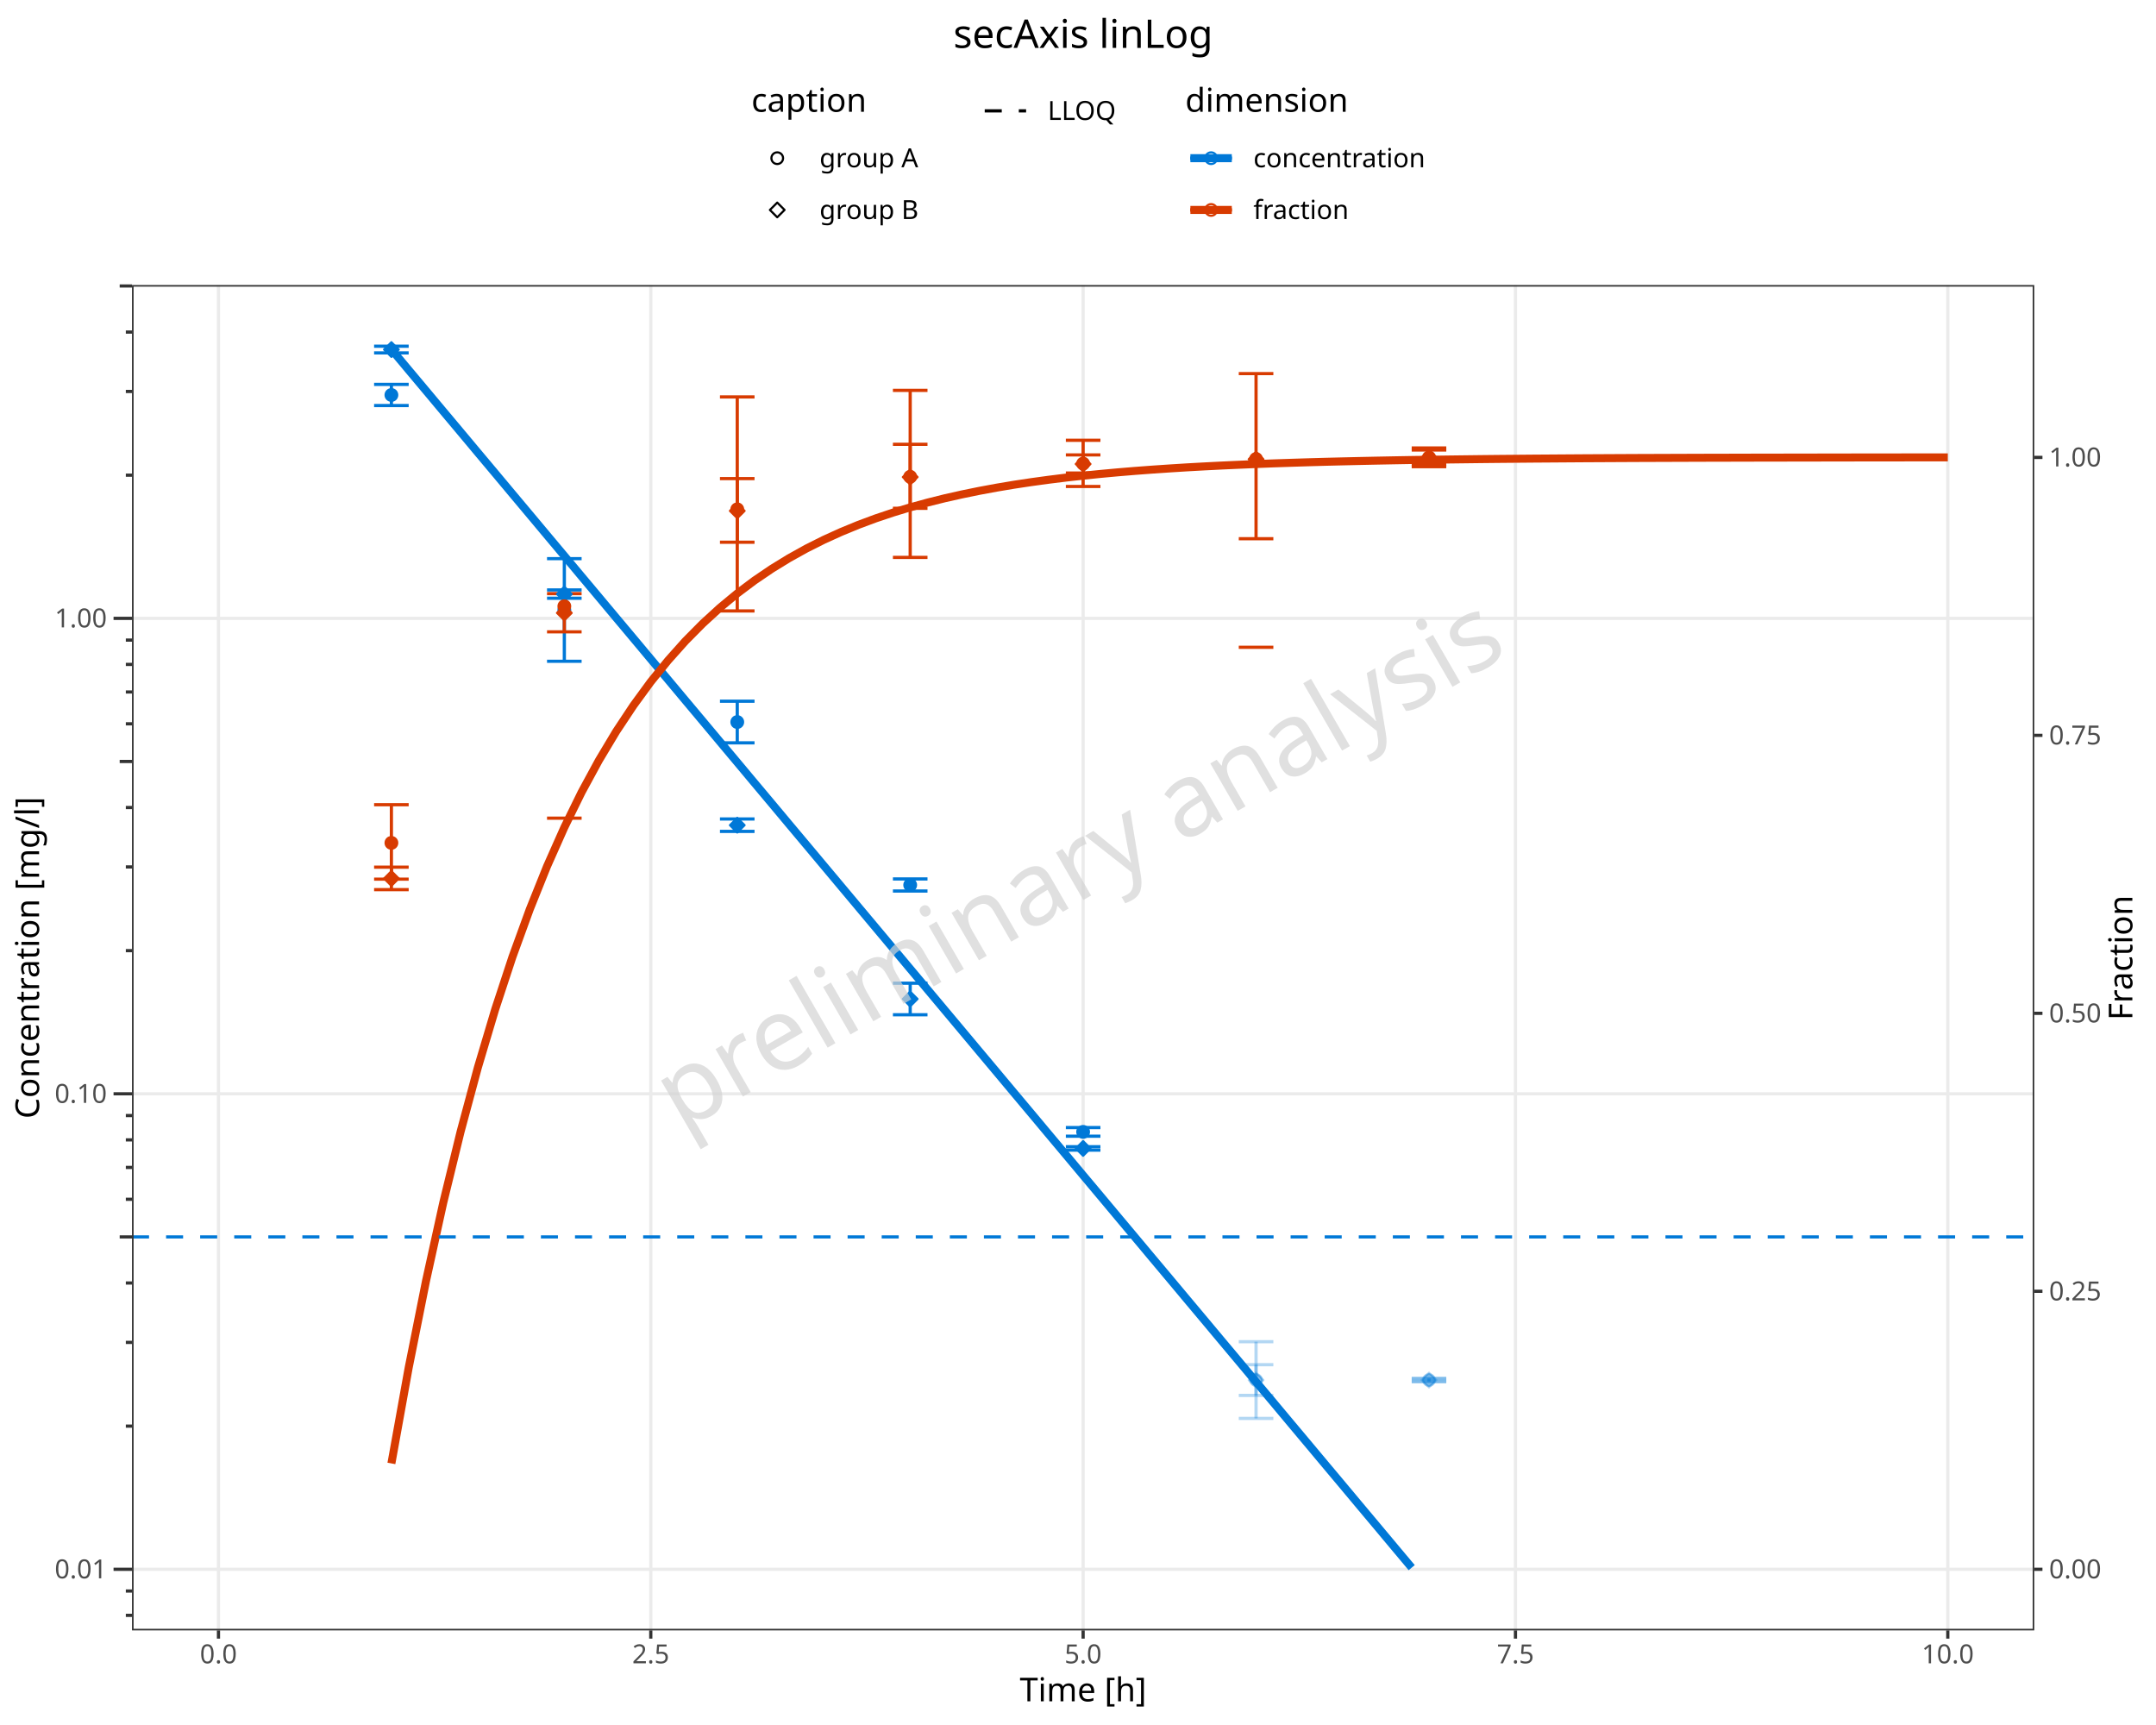
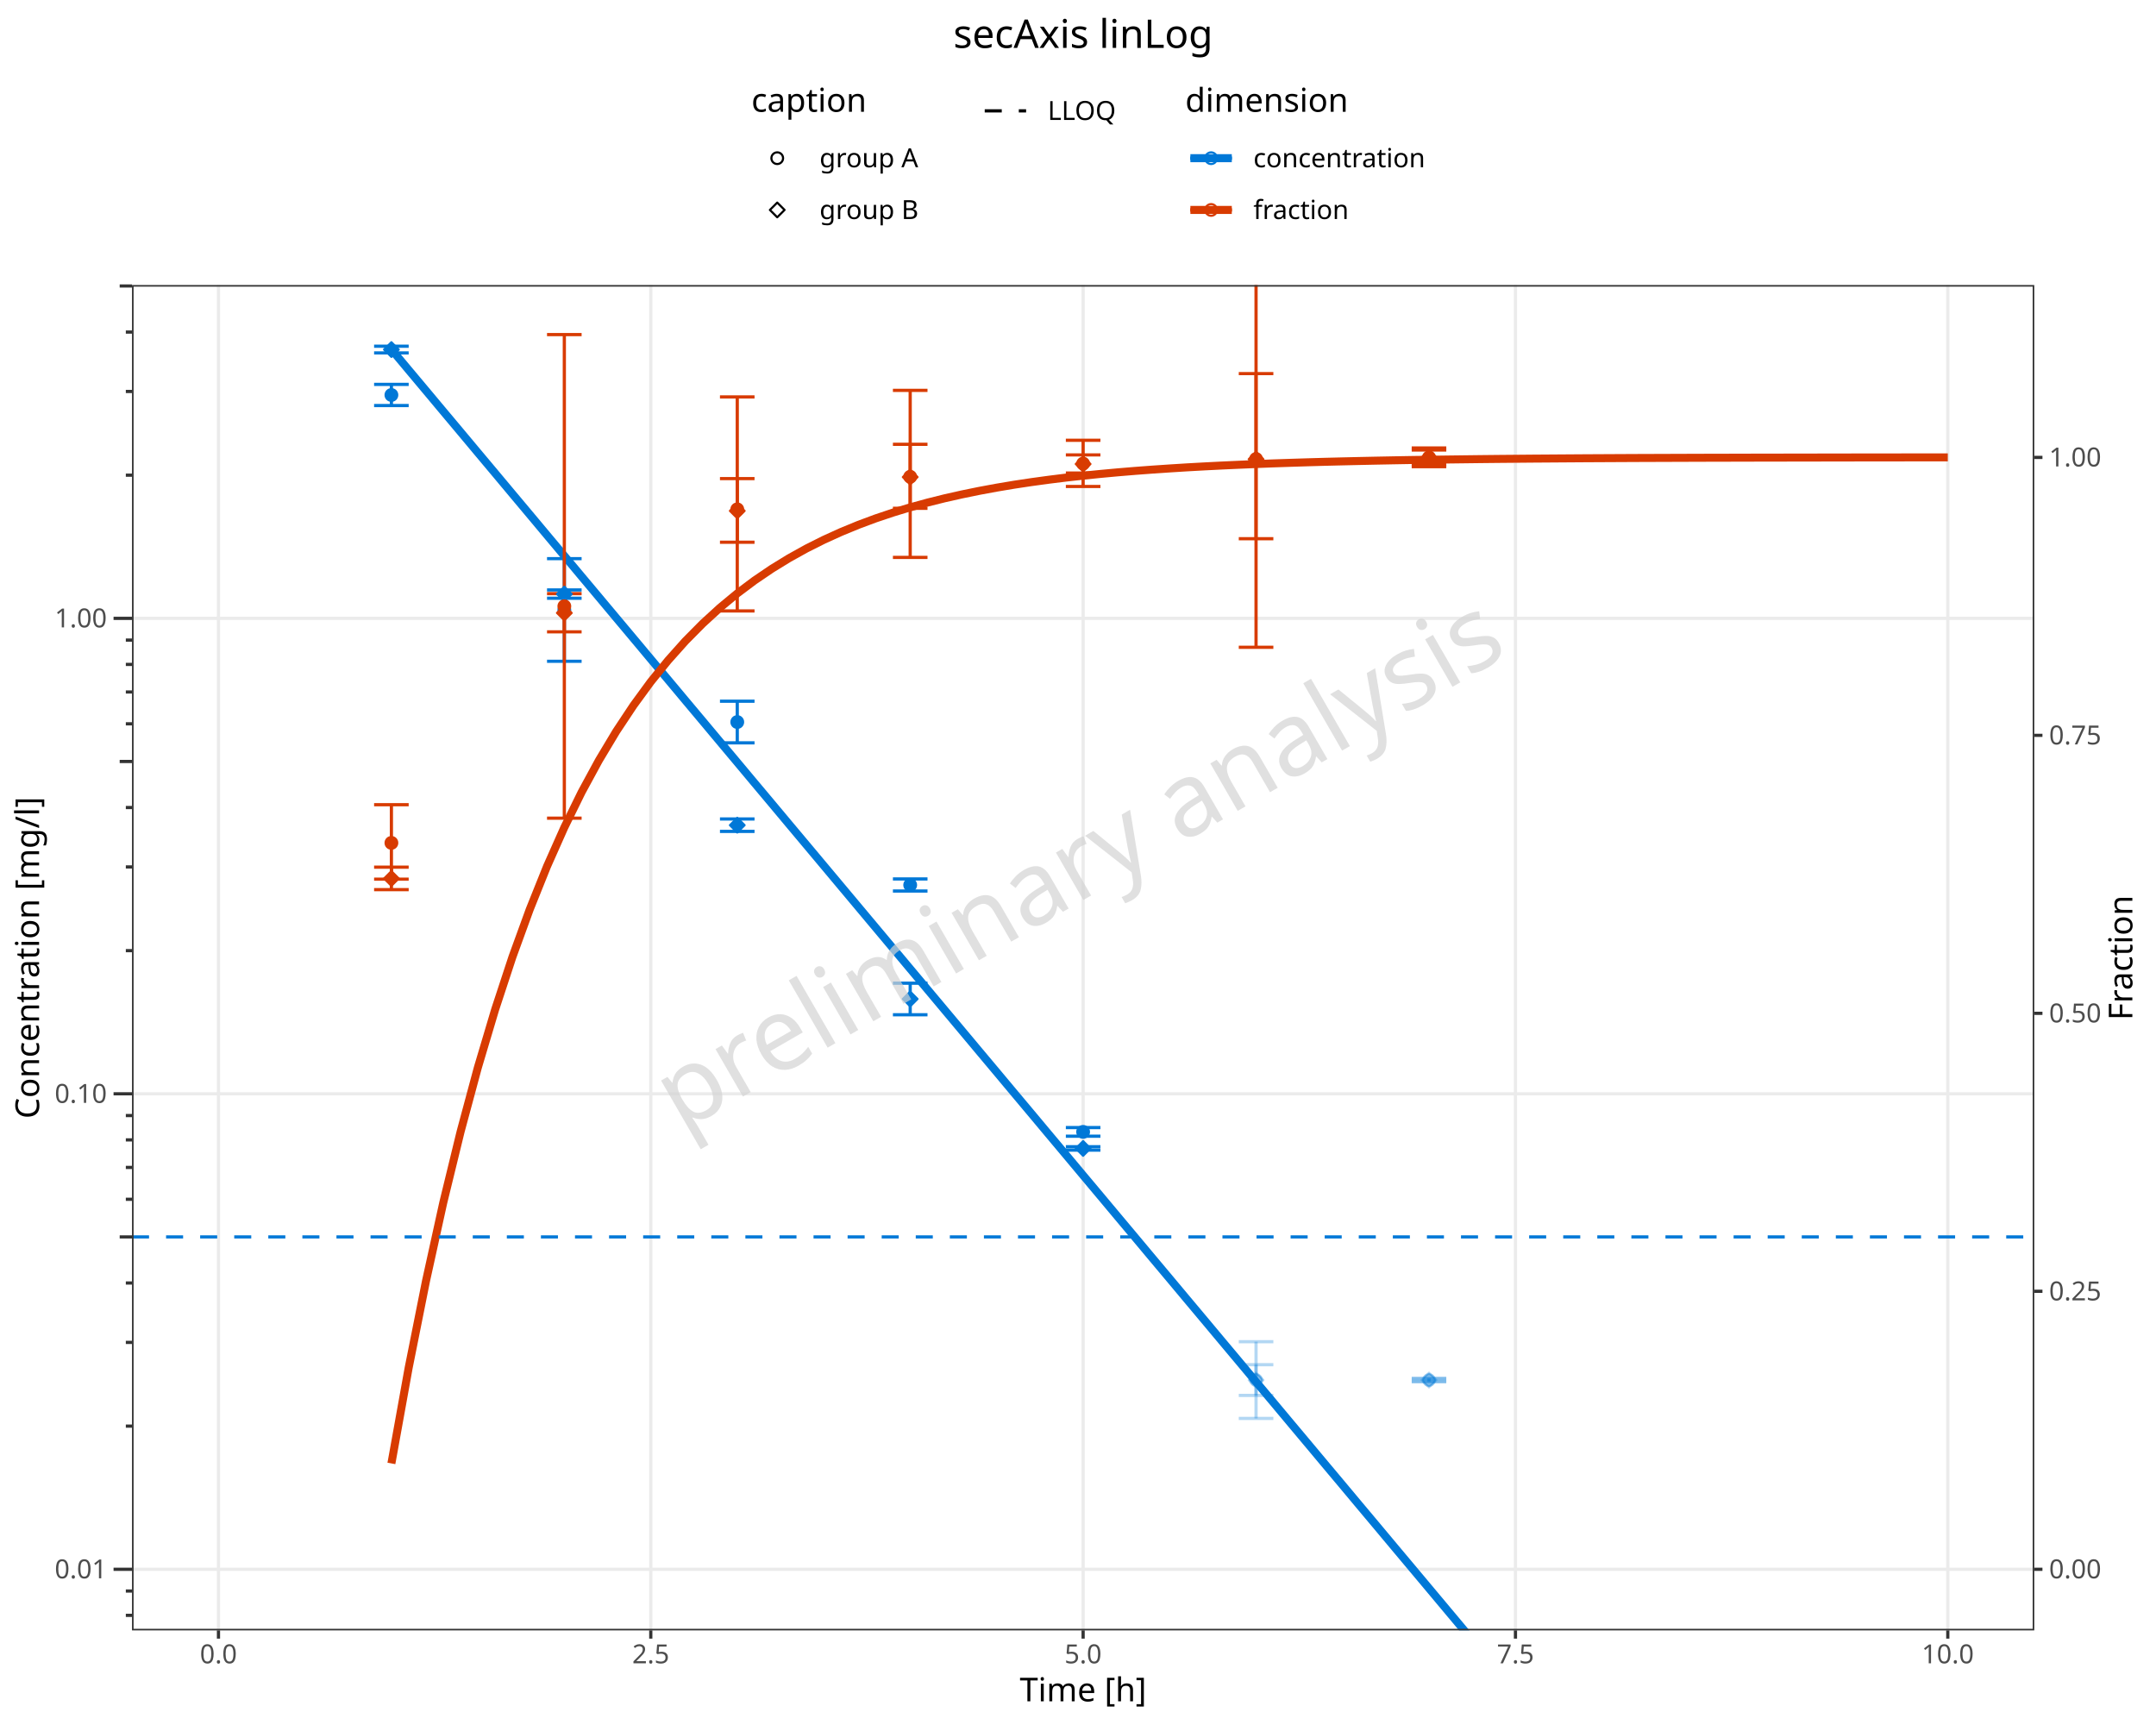
<svg xmlns="http://www.w3.org/2000/svg" class="svglite" data-engine-version="2.0" width="720.00pt" height="576.00pt" viewBox="0 0 720.00 576.00">
  <defs>
    <style type="text/css">
    .svglite line, .svglite polyline, .svglite polygon, .svglite path, .svglite rect, .svglite circle {
      fill: none;
      stroke: #000000;
      stroke-linecap: round;
      stroke-linejoin: round;
      stroke-miterlimit: 10.00;
    }
  </style>
  </defs>
  <rect width="100%" height="100%" style="stroke: none; fill: #FFFFFF;" />
  <defs>
    <clipPath id="cpMC4wMHw3MjAuMDB8MC4wMHw1NzYuMDA=">
      <rect x="0.00" y="0.00" width="720.00" height="576.00" />
    </clipPath>
  </defs>
  <g clip-path="url(#cpMC4wMHw3MjAuMDB8MC4wMHw1NzYuMDA=)">
    <rect x="0" y="0.00" width="720.00" height="576.00" style="stroke-width: 1.07; stroke: #FFFFFF; fill: #FFFFFF;" />
  </g>
  <defs>
    <clipPath id="cpNDQuMDh8Njc5LjM1fDk1LjE4fDU0NC40Mg==">
      <rect x="44.08" y="95.18" width="635.27" height="449.24" />
    </clipPath>
  </defs>
  <g clip-path="url(#cpNDQuMDh8Njc5LjM1fDk1LjE4fDU0NC40Mg==)">
    <rect x="44.08" y="95.18" width="635.27" height="449.24" style="stroke-width: 1.07; stroke: none; fill: #FFFFFF;" />
    <polyline points="44.08,524.00 679.35,524.00 " style="stroke-width: 1.07; stroke: #EBEBEB; stroke-linecap: butt;" />
    <polyline points="44.08,365.23 679.35,365.23 " style="stroke-width: 1.07; stroke: #EBEBEB; stroke-linecap: butt;" />
    <polyline points="44.08,206.47 679.35,206.47 " style="stroke-width: 1.07; stroke: #EBEBEB; stroke-linecap: butt;" />
    <polyline points="72.96,544.42 72.96,95.18 " style="stroke-width: 1.07; stroke: #EBEBEB; stroke-linecap: butt;" />
    <polyline points="217.33,544.42 217.33,95.18 " style="stroke-width: 1.07; stroke: #EBEBEB; stroke-linecap: butt;" />
    <polyline points="361.71,544.42 361.71,95.18 " style="stroke-width: 1.07; stroke: #EBEBEB; stroke-linecap: butt;" />
    <polyline points="506.09,544.42 506.09,95.18 " style="stroke-width: 1.07; stroke: #EBEBEB; stroke-linecap: butt;" />
    <polyline points="650.47,544.42 650.47,95.18 " style="stroke-width: 1.07; stroke: #EBEBEB; stroke-linecap: butt;" />
-     <polyline points="130.71,116.65 136.48,123.55 142.26,130.44 148.03,137.34 153.81,144.23 159.58,151.13 165.36,158.02 171.13,164.92 176.91,171.81 182.68,178.71 188.46,185.60 194.23,192.50 200.01,199.39 205.78,206.29 211.56,213.18 217.33,220.08 223.11,226.97 228.88,233.87 234.66,240.76 240.43,247.66 246.21,254.55 251.98,261.45 257.76,268.34 263.53,275.24 269.31,282.13 275.09,289.03 280.86,295.92 286.64,302.82 292.41,309.71 298.19,316.61 303.96,323.50 309.74,330.40 315.51,337.29 321.29,344.19 327.06,351.09 332.84,357.98 338.61,364.88 344.39,371.77 350.16,378.67 355.94,385.56 361.71,392.46 367.49,399.35 373.26,406.25 379.04,413.14 384.81,420.04 390.59,426.93 396.36,433.83 402.14,440.72 407.91,447.62 413.69,454.51 419.46,461.41 425.24,468.30 431.01,475.20 436.79,482.09 442.56,488.99 448.34,495.88 454.11,502.78 459.89,509.67 465.66,516.57 471.44,523.46 " style="stroke-width: 2.67; stroke: #0078D7; stroke-linecap: butt;" />
+     <polyline points="130.71,116.65 136.48,123.55 142.26,130.44 148.03,137.34 153.81,144.23 159.58,151.13 165.36,158.02 171.13,164.92 176.91,171.81 182.68,178.71 188.46,185.60 194.23,192.50 200.01,199.39 205.78,206.29 211.56,213.18 217.33,220.08 223.11,226.97 228.88,233.87 234.66,240.76 240.43,247.66 246.21,254.55 251.98,261.45 257.76,268.34 263.53,275.24 269.31,282.13 275.09,289.03 280.86,295.92 286.64,302.82 292.41,309.71 298.19,316.61 303.96,323.50 309.74,330.40 315.51,337.29 321.29,344.19 327.06,351.09 332.84,357.98 338.61,364.88 344.39,371.77 350.16,378.67 355.94,385.56 361.71,392.46 367.49,399.35 373.26,406.25 379.04,413.14 384.81,420.04 390.59,426.93 396.36,433.83 402.14,440.72 407.91,447.62 413.69,454.51 419.46,461.41 425.24,468.30 431.01,475.20 436.79,482.09 442.56,488.99 448.34,495.88 454.11,502.78 459.89,509.67 465.66,516.57 471.44,523.46 477.22,530.36 482.99,537.25 488.77,544.15 494.54,551.04 500.32,557.94 506.09,564.83 511.87,571.73 517.64,578.62 523.42,585.52 529.19,592.41 534.97,599.31 540.74,606.20 546.52,613.10 552.29,619.99 558.07,626.89 563.84,633.78 569.62,640.68 575.39,647.57 581.17,654.47 586.94,661.36 592.72,668.26 598.49,675.15 604.27,682.05 610.04,688.94 615.82,695.84 621.59,702.73 627.37,709.63 633.14,716.52 638.92,723.42 644.69,730.32 650.47,737.21 " style="stroke-width: 2.67; stroke: #0078D7; stroke-linecap: butt;" />
    <polyline points="130.71,488.66 136.48,456.69 142.26,427.76 148.03,401.58 153.81,377.90 159.58,356.47 165.36,337.07 171.13,319.53 176.91,303.65 182.68,289.28 188.46,276.28 194.23,264.52 200.01,253.88 205.78,244.25 211.56,235.54 217.33,227.65 223.11,220.52 228.88,214.06 234.66,208.22 240.43,202.94 246.21,198.15 251.98,193.83 257.76,189.91 263.53,186.37 269.31,183.16 275.09,180.26 280.86,177.64 286.64,175.26 292.41,173.11 298.19,171.17 303.96,169.41 309.74,167.82 315.51,166.38 321.29,165.08 327.06,163.90 332.84,162.83 338.61,161.86 344.39,160.99 350.16,160.20 355.94,159.48 361.71,158.84 367.49,158.25 373.26,157.72 379.04,157.24 384.81,156.81 390.59,156.42 396.36,156.06 402.14,155.74 407.91,155.45 413.69,155.19 419.46,154.95 425.24,154.73 431.01,154.54 436.79,154.36 442.56,154.20 448.34,154.06 454.11,153.93 459.89,153.81 465.66,153.70 471.44,153.60 477.22,153.52 482.99,153.44 488.77,153.37 494.54,153.30 500.32,153.24 506.09,153.19 511.87,153.14 517.64,153.10 523.42,153.06 529.19,153.02 534.97,152.99 540.74,152.96 546.52,152.93 552.29,152.91 558.07,152.89 563.84,152.87 569.62,152.85 575.39,152.84 581.17,152.82 586.94,152.81 592.72,152.80 598.49,152.79 604.27,152.78 610.04,152.77 615.82,152.76 621.59,152.75 627.37,152.75 633.14,152.74 638.92,152.73 644.69,152.73 650.47,152.73 " style="stroke-width: 2.67; stroke: #D83B01; stroke-linecap: butt;" />
    <polyline points="124.93,128.35 136.48,128.35 " style="stroke-width: 1.07; stroke: #0078D7; stroke-linecap: butt;" />
    <polyline points="130.71,128.35 130.71,135.42 " style="stroke-width: 1.07; stroke: #0078D7; stroke-linecap: butt;" />
    <polyline points="124.93,135.42 136.48,135.42 " style="stroke-width: 1.07; stroke: #0078D7; stroke-linecap: butt;" />
    <polyline points="182.68,186.54 194.23,186.54 " style="stroke-width: 1.07; stroke: #0078D7; stroke-linecap: butt;" />
    <polyline points="188.46,186.54 188.46,220.81 " style="stroke-width: 1.07; stroke: #0078D7; stroke-linecap: butt;" />
    <polyline points="182.68,220.81 194.23,220.81 " style="stroke-width: 1.07; stroke: #0078D7; stroke-linecap: butt;" />
    <polyline points="240.43,234.15 251.98,234.15 " style="stroke-width: 1.07; stroke: #0078D7; stroke-linecap: butt;" />
    <polyline points="246.21,234.15 246.21,248.05 " style="stroke-width: 1.07; stroke: #0078D7; stroke-linecap: butt;" />
    <polyline points="240.43,248.05 251.98,248.05 " style="stroke-width: 1.07; stroke: #0078D7; stroke-linecap: butt;" />
    <polyline points="298.19,293.49 309.74,293.49 " style="stroke-width: 1.07; stroke: #0078D7; stroke-linecap: butt;" />
    <polyline points="303.96,293.49 303.96,297.53 " style="stroke-width: 1.07; stroke: #0078D7; stroke-linecap: butt;" />
    <polyline points="298.19,297.53 309.74,297.53 " style="stroke-width: 1.07; stroke: #0078D7; stroke-linecap: butt;" />
    <polyline points="355.94,376.51 367.49,376.51 " style="stroke-width: 1.07; stroke: #0078D7; stroke-linecap: butt;" />
    <polyline points="361.71,376.51 361.71,379.39 " style="stroke-width: 1.07; stroke: #0078D7; stroke-linecap: butt;" />
    <polyline points="355.94,379.39 367.49,379.39 " style="stroke-width: 1.07; stroke: #0078D7; stroke-linecap: butt;" />
    <polyline points="413.69,448.01 425.24,448.01 " style="stroke-width: 1.07; stroke: #0078D7; stroke-opacity: 0.30; stroke-linecap: butt;" />
    <polyline points="419.46,448.01 419.46,473.63 " style="stroke-width: 1.07; stroke: #0078D7; stroke-opacity: 0.30; stroke-linecap: butt;" />
    <polyline points="413.69,473.63 425.24,473.63 " style="stroke-width: 1.07; stroke: #0078D7; stroke-opacity: 0.30; stroke-linecap: butt;" />
    <polyline points="471.44,460.36 482.99,460.36 " style="stroke-width: 1.07; stroke: #0078D7; stroke-opacity: 0.30; stroke-linecap: butt;" />
    <polyline points="477.22,460.36 477.22,461.27 " style="stroke-width: 1.07; stroke: #0078D7; stroke-opacity: 0.30; stroke-linecap: butt;" />
    <polyline points="471.44,461.27 482.99,461.27 " style="stroke-width: 1.07; stroke: #0078D7; stroke-opacity: 0.30; stroke-linecap: butt;" />
    <polyline points="124.93,115.60 136.48,115.60 " style="stroke-width: 1.07; stroke: #0078D7; stroke-linecap: butt;" />
    <polyline points="130.71,115.60 130.71,117.84 " style="stroke-width: 1.07; stroke: #0078D7; stroke-linecap: butt;" />
    <polyline points="124.93,117.84 136.48,117.84 " style="stroke-width: 1.07; stroke: #0078D7; stroke-linecap: butt;" />
    <polyline points="182.68,196.99 194.23,196.99 " style="stroke-width: 1.07; stroke: #0078D7; stroke-linecap: butt;" />
    <polyline points="188.46,196.99 188.46,199.75 " style="stroke-width: 1.07; stroke: #0078D7; stroke-linecap: butt;" />
    <polyline points="182.68,199.75 194.23,199.75 " style="stroke-width: 1.07; stroke: #0078D7; stroke-linecap: butt;" />
    <polyline points="240.43,273.47 251.98,273.47 " style="stroke-width: 1.07; stroke: #0078D7; stroke-linecap: butt;" />
    <polyline points="246.21,273.47 246.21,277.61 " style="stroke-width: 1.07; stroke: #0078D7; stroke-linecap: butt;" />
    <polyline points="240.43,277.61 251.98,277.61 " style="stroke-width: 1.07; stroke: #0078D7; stroke-linecap: butt;" />
    <polyline points="298.19,328.30 309.74,328.30 " style="stroke-width: 1.07; stroke: #0078D7; stroke-linecap: butt;" />
    <polyline points="303.96,328.30 303.96,338.84 " style="stroke-width: 1.07; stroke: #0078D7; stroke-linecap: butt;" />
    <polyline points="298.19,338.84 309.74,338.84 " style="stroke-width: 1.07; stroke: #0078D7; stroke-linecap: butt;" />
    <polyline points="355.94,382.91 367.49,382.91 " style="stroke-width: 1.07; stroke: #0078D7; stroke-linecap: butt;" />
    <polyline points="361.71,382.91 361.71,384.04 " style="stroke-width: 1.07; stroke: #0078D7; stroke-linecap: butt;" />
    <polyline points="355.94,384.04 367.49,384.04 " style="stroke-width: 1.07; stroke: #0078D7; stroke-linecap: butt;" />
    <polyline points="413.69,455.69 425.24,455.69 " style="stroke-width: 1.07; stroke: #0078D7; stroke-opacity: 0.30; stroke-linecap: butt;" />
    <polyline points="419.46,455.69 419.46,465.94 " style="stroke-width: 1.07; stroke: #0078D7; stroke-opacity: 0.30; stroke-linecap: butt;" />
    <polyline points="413.69,465.94 425.24,465.94 " style="stroke-width: 1.07; stroke: #0078D7; stroke-opacity: 0.30; stroke-linecap: butt;" />
    <polyline points="471.44,460.24 482.99,460.24 " style="stroke-width: 1.07; stroke: #0078D7; stroke-opacity: 0.30; stroke-linecap: butt;" />
    <polyline points="477.22,460.24 477.22,461.40 " style="stroke-width: 1.07; stroke: #0078D7; stroke-opacity: 0.30; stroke-linecap: butt;" />
    <polyline points="471.44,461.40 482.99,461.40 " style="stroke-width: 1.07; stroke: #0078D7; stroke-opacity: 0.30; stroke-linecap: butt;" />
    <polyline points="124.93,268.70 136.48,268.70 " style="stroke-width: 1.07; stroke: #D83B01; stroke-linecap: butt;" />
    <polyline points="130.71,268.70 130.71,293.56 " style="stroke-width: 1.07; stroke: #D83B01; stroke-linecap: butt;" />
    <polyline points="124.93,293.56 136.48,293.56 " style="stroke-width: 1.07; stroke: #D83B01; stroke-linecap: butt;" />
+     <polyline points="182.68,111.72 194.23,111.72 " style="stroke-width: 1.07; stroke: #D83B01; stroke-linecap: butt;" />
+     <polyline points="188.46,111.72 188.46,273.20 " style="stroke-width: 1.07; stroke: #D83B01; stroke-linecap: butt;" />
    <polyline points="182.68,273.20 194.23,273.20 " style="stroke-width: 1.07; stroke: #D83B01; stroke-linecap: butt;" />
    <polyline points="240.43,132.54 251.98,132.54 " style="stroke-width: 1.07; stroke: #D83B01; stroke-linecap: butt;" />
    <polyline points="246.21,132.54 246.21,204.00 " style="stroke-width: 1.07; stroke: #D83B01; stroke-linecap: butt;" />
    <polyline points="240.43,204.00 251.98,204.00 " style="stroke-width: 1.07; stroke: #D83B01; stroke-linecap: butt;" />
    <polyline points="298.19,148.36 309.74,148.36 " style="stroke-width: 1.07; stroke: #D83B01; stroke-linecap: butt;" />
    <polyline points="303.96,148.36 303.96,169.73 " style="stroke-width: 1.07; stroke: #D83B01; stroke-linecap: butt;" />
    <polyline points="298.19,169.73 309.74,169.73 " style="stroke-width: 1.07; stroke: #D83B01; stroke-linecap: butt;" />
    <polyline points="355.94,147.01 367.49,147.01 " style="stroke-width: 1.07; stroke: #D83B01; stroke-linecap: butt;" />
    <polyline points="361.71,147.01 361.71,162.44 " style="stroke-width: 1.07; stroke: #D83B01; stroke-linecap: butt;" />
    <polyline points="355.94,162.44 367.49,162.44 " style="stroke-width: 1.07; stroke: #D83B01; stroke-linecap: butt;" />
+     <polyline points="413.69,77.57 425.24,77.57 " style="stroke-width: 1.07; stroke: #D83B01; stroke-linecap: butt;" />
+     <polyline points="419.46,77.57 419.46,216.14 " style="stroke-width: 1.07; stroke: #D83B01; stroke-linecap: butt;" />
    <polyline points="413.69,216.14 425.24,216.14 " style="stroke-width: 1.07; stroke: #D83B01; stroke-linecap: butt;" />
    <polyline points="471.44,150.27 482.99,150.27 " style="stroke-width: 1.07; stroke: #D83B01; stroke-linecap: butt;" />
    <polyline points="477.22,150.27 477.22,155.17 " style="stroke-width: 1.07; stroke: #D83B01; stroke-linecap: butt;" />
    <polyline points="471.44,155.17 482.99,155.17 " style="stroke-width: 1.07; stroke: #D83B01; stroke-linecap: butt;" />
    <polyline points="124.93,289.56 136.48,289.56 " style="stroke-width: 1.07; stroke: #D83B01; stroke-linecap: butt;" />
    <polyline points="130.71,289.56 130.71,297.07 " style="stroke-width: 1.07; stroke: #D83B01; stroke-linecap: butt;" />
    <polyline points="124.93,297.07 136.48,297.07 " style="stroke-width: 1.07; stroke: #D83B01; stroke-linecap: butt;" />
    <polyline points="182.68,198.22 194.23,198.22 " style="stroke-width: 1.07; stroke: #D83B01; stroke-linecap: butt;" />
    <polyline points="188.46,198.22 188.46,210.98 " style="stroke-width: 1.07; stroke: #D83B01; stroke-linecap: butt;" />
    <polyline points="182.68,210.98 194.23,210.98 " style="stroke-width: 1.07; stroke: #D83B01; stroke-linecap: butt;" />
    <polyline points="240.43,159.81 251.98,159.81 " style="stroke-width: 1.07; stroke: #D83B01; stroke-linecap: butt;" />
    <polyline points="246.21,159.81 246.21,181.05 " style="stroke-width: 1.07; stroke: #D83B01; stroke-linecap: butt;" />
    <polyline points="240.43,181.05 251.98,181.05 " style="stroke-width: 1.07; stroke: #D83B01; stroke-linecap: butt;" />
    <polyline points="298.19,130.35 309.74,130.35 " style="stroke-width: 1.07; stroke: #D83B01; stroke-linecap: butt;" />
    <polyline points="303.96,130.35 303.96,186.12 " style="stroke-width: 1.07; stroke: #D83B01; stroke-linecap: butt;" />
    <polyline points="298.19,186.12 309.74,186.12 " style="stroke-width: 1.07; stroke: #D83B01; stroke-linecap: butt;" />
    <polyline points="355.94,151.90 367.49,151.90 " style="stroke-width: 1.07; stroke: #D83B01; stroke-linecap: butt;" />
    <polyline points="361.71,151.90 361.71,157.95 " style="stroke-width: 1.07; stroke: #D83B01; stroke-linecap: butt;" />
    <polyline points="355.94,157.95 367.49,157.95 " style="stroke-width: 1.07; stroke: #D83B01; stroke-linecap: butt;" />
    <polyline points="413.69,124.75 425.24,124.75 " style="stroke-width: 1.07; stroke: #D83B01; stroke-linecap: butt;" />
    <polyline points="419.46,124.75 419.46,179.88 " style="stroke-width: 1.07; stroke: #D83B01; stroke-linecap: butt;" />
    <polyline points="413.69,179.88 425.24,179.88 " style="stroke-width: 1.07; stroke: #D83B01; stroke-linecap: butt;" />
    <polyline points="471.44,149.59 482.99,149.59 " style="stroke-width: 1.07; stroke: #D83B01; stroke-linecap: butt;" />
    <polyline points="477.22,149.59 477.22,155.83 " style="stroke-width: 1.07; stroke: #D83B01; stroke-linecap: butt;" />
    <polyline points="471.44,155.83 482.99,155.83 " style="stroke-width: 1.07; stroke: #D83B01; stroke-linecap: butt;" />
    <circle cx="130.71" cy="131.89" r="1.95" style="stroke-width: 0.71; stroke: #0078D7; fill: #0078D7;" />
    <circle cx="188.46" cy="203.67" r="1.95" style="stroke-width: 0.71; stroke: #0078D7; fill: #0078D7;" />
    <circle cx="246.21" cy="241.10" r="1.95" style="stroke-width: 0.71; stroke: #0078D7; fill: #0078D7;" />
    <circle cx="303.96" cy="295.51" r="1.95" style="stroke-width: 0.71; stroke: #0078D7; fill: #0078D7;" />
    <circle cx="361.71" cy="377.95" r="1.95" style="stroke-width: 0.71; stroke: #0078D7; fill: #0078D7;" />
    <circle cx="419.46" cy="460.82" r="1.95" style="stroke-width: 0.71; stroke: #0078D7; stroke-opacity: 0.30; fill: #0078D7; fill-opacity: 0.30;" />
    <circle cx="477.22" cy="460.82" r="1.95" style="stroke-width: 0.71; stroke: #0078D7; stroke-opacity: 0.30; fill: #0078D7; fill-opacity: 0.30;" />
    <polygon points="130.71,119.17 133.16,116.72 130.71,114.27 128.26,116.72 " style="stroke-width: 0.71; stroke: #0078D7; fill: #0078D7;" />
    <polygon points="188.46,200.82 190.91,198.37 188.46,195.92 186.01,198.37 " style="stroke-width: 0.71; stroke: #0078D7; fill: #0078D7;" />
    <polygon points="246.21,277.99 248.66,275.54 246.21,273.09 243.76,275.54 " style="stroke-width: 0.71; stroke: #0078D7; fill: #0078D7;" />
    <polygon points="303.96,336.02 306.41,333.57 303.96,331.12 301.51,333.57 " style="stroke-width: 0.71; stroke: #0078D7; fill: #0078D7;" />
    <polygon points="361.71,385.93 364.16,383.48 361.71,381.03 359.26,383.48 " style="stroke-width: 0.71; stroke: #0078D7; fill: #0078D7;" />
    <polygon points="419.46,463.27 421.91,460.82 419.46,458.37 417.01,460.82 " style="stroke-width: 0.71; stroke: #0078D7; stroke-opacity: 0.30; fill: #0078D7; fill-opacity: 0.30;" />
    <polygon points="477.22,463.27 479.67,460.82 477.22,458.37 474.77,460.82 " style="stroke-width: 0.71; stroke: #0078D7; stroke-opacity: 0.30; fill: #0078D7; fill-opacity: 0.30;" />
    <circle cx="130.71" cy="281.45" r="1.95" style="stroke-width: 0.71; stroke: #D83B01; fill: #D83B01;" />
    <circle cx="188.46" cy="202.44" r="1.95" style="stroke-width: 0.71; stroke: #D83B01; fill: #D83B01;" />
    <circle cx="246.21" cy="170.07" r="1.95" style="stroke-width: 0.71; stroke: #D83B01; fill: #D83B01;" />
    <circle cx="303.96" cy="159.20" r="1.95" style="stroke-width: 0.71; stroke: #D83B01; fill: #D83B01;" />
    <circle cx="361.71" cy="154.80" r="1.95" style="stroke-width: 0.71; stroke: #D83B01; fill: #D83B01;" />
    <circle cx="419.46" cy="153.27" r="1.95" style="stroke-width: 0.71; stroke: #D83B01; fill: #D83B01;" />
    <circle cx="477.22" cy="152.73" r="1.95" style="stroke-width: 0.71; stroke: #D83B01; fill: #D83B01;" />
    <polygon points="130.71,295.79 133.16,293.34 130.71,290.89 128.26,293.34 " style="stroke-width: 0.71; stroke: #D83B01; fill: #D83B01;" />
    <polygon points="188.46,207.12 190.91,204.67 188.46,202.22 186.01,204.67 " style="stroke-width: 0.71; stroke: #D83B01; fill: #D83B01;" />
    <polygon points="246.21,173.04 248.66,170.59 246.21,168.14 243.76,170.59 " style="stroke-width: 0.71; stroke: #D83B01; fill: #D83B01;" />
    <polygon points="303.96,161.75 306.41,159.30 303.96,156.85 301.51,159.30 " style="stroke-width: 0.71; stroke: #D83B01; fill: #D83B01;" />
    <polygon points="361.71,157.39 364.16,154.94 361.71,152.49 359.26,154.94 " style="stroke-width: 0.71; stroke: #D83B01; fill: #D83B01;" />
    <polygon points="419.46,155.79 421.91,153.34 419.46,150.89 417.01,153.34 " style="stroke-width: 0.71; stroke: #D83B01; fill: #D83B01;" />
    <polygon points="477.22,155.18 479.67,152.73 477.22,150.28 474.77,152.73 " style="stroke-width: 0.71; stroke: #D83B01; fill: #D83B01;" />
    <line x1="44.08" y1="413.02" x2="679.35" y2="413.02" style="stroke-width: 1.07; stroke: #0078D7; stroke-dasharray: 5.69,5.69; stroke-linecap: butt;" />
    <rect x="44.08" y="95.18" width="635.27" height="449.24" style="stroke-width: 1.07; stroke: #333333;" />
  </g>
  <g clip-path="url(#cpMC4wMHw3MjAuMDB8MC4wMHw1NzYuMDA=)">
    <text x="35.72" y="527.03" text-anchor="end" style="font-size: 8.80px; fill: #4D4D4D; font-family: sans;" textLength="17.13px" lengthAdjust="spacingAndGlyphs">0.01</text>
    <text x="35.72" y="368.26" text-anchor="end" style="font-size: 8.80px; fill: #4D4D4D; font-family: sans;" textLength="17.13px" lengthAdjust="spacingAndGlyphs">0.10</text>
    <text x="35.72" y="209.49" text-anchor="end" style="font-size: 8.80px; fill: #4D4D4D; font-family: sans;" textLength="17.13px" lengthAdjust="spacingAndGlyphs">1.00</text>
    <polyline points="37.92,524.00 44.08,524.00 " style="stroke-width: 1.07; stroke: #333333; stroke-linecap: butt;" />
    <polyline points="37.92,365.23 44.08,365.23 " style="stroke-width: 1.07; stroke: #333333; stroke-linecap: butt;" />
    <polyline points="37.92,206.47 44.08,206.47 " style="stroke-width: 1.07; stroke: #333333; stroke-linecap: butt;" />
    <polyline points="39.97,413.02 44.08,413.02 " style="stroke-width: 1.07; stroke: #333333; stroke-linecap: butt;" />
    <polyline points="39.97,254.26 44.08,254.26 " style="stroke-width: 1.07; stroke: #333333; stroke-linecap: butt;" />
    <polyline points="39.97,95.49 44.08,95.49 " style="stroke-width: 1.07; stroke: #333333; stroke-linecap: butt;" />
    <polyline points="42.02,539.38 44.08,539.38 " style="stroke-width: 1.07; stroke: #333333; stroke-linecap: butt;" />
    <polyline points="42.02,531.26 44.08,531.26 " style="stroke-width: 1.07; stroke: #333333; stroke-linecap: butt;" />
    <polyline points="42.02,476.20 44.08,476.20 " style="stroke-width: 1.07; stroke: #333333; stroke-linecap: butt;" />
    <polyline points="42.02,448.25 44.08,448.25 " style="stroke-width: 1.07; stroke: #333333; stroke-linecap: butt;" />
    <polyline points="42.02,428.41 44.08,428.41 " style="stroke-width: 1.07; stroke: #333333; stroke-linecap: butt;" />
    <polyline points="42.02,400.45 44.08,400.45 " style="stroke-width: 1.07; stroke: #333333; stroke-linecap: butt;" />
    <polyline points="42.02,389.82 44.08,389.82 " style="stroke-width: 1.07; stroke: #333333; stroke-linecap: butt;" />
    <polyline points="42.02,380.62 44.08,380.62 " style="stroke-width: 1.07; stroke: #333333; stroke-linecap: butt;" />
    <polyline points="42.02,372.50 44.08,372.50 " style="stroke-width: 1.07; stroke: #333333; stroke-linecap: butt;" />
    <polyline points="42.02,317.44 44.08,317.44 " style="stroke-width: 1.07; stroke: #333333; stroke-linecap: butt;" />
    <polyline points="42.02,289.48 44.08,289.48 " style="stroke-width: 1.07; stroke: #333333; stroke-linecap: butt;" />
    <polyline points="42.02,269.65 44.08,269.65 " style="stroke-width: 1.07; stroke: #333333; stroke-linecap: butt;" />
    <polyline points="42.02,241.69 44.08,241.69 " style="stroke-width: 1.07; stroke: #333333; stroke-linecap: butt;" />
    <polyline points="42.02,231.06 44.08,231.06 " style="stroke-width: 1.07; stroke: #333333; stroke-linecap: butt;" />
    <polyline points="42.02,221.85 44.08,221.85 " style="stroke-width: 1.07; stroke: #333333; stroke-linecap: butt;" />
    <polyline points="42.02,213.73 44.08,213.73 " style="stroke-width: 1.07; stroke: #333333; stroke-linecap: butt;" />
    <polyline points="42.02,158.67 44.08,158.67 " style="stroke-width: 1.07; stroke: #333333; stroke-linecap: butt;" />
    <polyline points="42.02,130.72 44.08,130.72 " style="stroke-width: 1.07; stroke: #333333; stroke-linecap: butt;" />
    <polyline points="42.02,110.88 44.08,110.88 " style="stroke-width: 1.07; stroke: #333333; stroke-linecap: butt;" />
    <polyline points="682.08,524.00 679.35,524.00 " style="stroke-width: 1.07; stroke: #333333; stroke-linecap: butt;" />
    <polyline points="682.08,431.18 679.35,431.18 " style="stroke-width: 1.07; stroke: #333333; stroke-linecap: butt;" />
    <polyline points="682.08,338.36 679.35,338.36 " style="stroke-width: 1.07; stroke: #333333; stroke-linecap: butt;" />
    <polyline points="682.08,245.54 679.35,245.54 " style="stroke-width: 1.07; stroke: #333333; stroke-linecap: butt;" />
    <polyline points="682.08,152.73 679.35,152.73 " style="stroke-width: 1.07; stroke: #333333; stroke-linecap: butt;" />
    <text x="684.28" y="527.02" style="font-size: 8.80px; fill: #4D4D4D; font-family: sans;" textLength="17.13px" lengthAdjust="spacingAndGlyphs">0.00</text>
    <text x="684.28" y="434.21" style="font-size: 8.80px; fill: #4D4D4D; font-family: sans;" textLength="17.13px" lengthAdjust="spacingAndGlyphs">0.25</text>
    <text x="684.28" y="341.39" style="font-size: 8.80px; fill: #4D4D4D; font-family: sans;" textLength="17.13px" lengthAdjust="spacingAndGlyphs">0.50</text>
    <text x="684.28" y="248.57" style="font-size: 8.80px; fill: #4D4D4D; font-family: sans;" textLength="17.13px" lengthAdjust="spacingAndGlyphs">0.75</text>
    <text x="684.28" y="155.75" style="font-size: 8.80px; fill: #4D4D4D; font-family: sans;" textLength="17.13px" lengthAdjust="spacingAndGlyphs">1.00</text>
    <polyline points="72.96,547.16 72.96,544.42 " style="stroke-width: 1.07; stroke: #333333; stroke-linecap: butt;" />
    <polyline points="217.33,547.16 217.33,544.42 " style="stroke-width: 1.07; stroke: #333333; stroke-linecap: butt;" />
    <polyline points="361.71,547.16 361.71,544.42 " style="stroke-width: 1.07; stroke: #333333; stroke-linecap: butt;" />
    <polyline points="506.09,547.16 506.09,544.42 " style="stroke-width: 1.07; stroke: #333333; stroke-linecap: butt;" />
    <polyline points="650.47,547.16 650.47,544.42 " style="stroke-width: 1.07; stroke: #333333; stroke-linecap: butt;" />
    <text x="72.96" y="555.40" text-anchor="middle" style="font-size: 8.80px; fill: #4D4D4D; font-family: sans;" textLength="12.23px" lengthAdjust="spacingAndGlyphs">0.0</text>
    <text x="217.33" y="555.40" text-anchor="middle" style="font-size: 8.80px; fill: #4D4D4D; font-family: sans;" textLength="12.23px" lengthAdjust="spacingAndGlyphs">2.5</text>
    <text x="361.71" y="555.40" text-anchor="middle" style="font-size: 8.80px; fill: #4D4D4D; font-family: sans;" textLength="12.23px" lengthAdjust="spacingAndGlyphs">5.0</text>
    <text x="506.09" y="555.40" text-anchor="middle" style="font-size: 8.80px; fill: #4D4D4D; font-family: sans;" textLength="12.23px" lengthAdjust="spacingAndGlyphs">7.5</text>
    <text x="650.47" y="555.40" text-anchor="middle" style="font-size: 8.80px; fill: #4D4D4D; font-family: sans;" textLength="17.13px" lengthAdjust="spacingAndGlyphs">10.0</text>
    <text x="361.71" y="568.10" text-anchor="middle" style="font-size: 11.00px; font-family: sans;" textLength="39.73px" lengthAdjust="spacingAndGlyphs">Time [h]</text>
    <text transform="translate(13.05,319.80) rotate(-90)" text-anchor="middle" style="font-size: 11.00px; font-family: sans;" textLength="98.45px" lengthAdjust="spacingAndGlyphs">Concentration [mg/l]</text>
    <text transform="translate(712.10,319.80) rotate(-90)" text-anchor="middle" style="font-size: 11.00px; font-family: sans;" textLength="39.74px" lengthAdjust="spacingAndGlyphs">Fraction</text>
    <rect x="245.44" y="22.90" width="65.24" height="61.32" style="stroke-width: 1.07; stroke: none; fill: #FFFFFF;" />
    <text x="250.92" y="37.33" style="font-size: 11.00px; font-family: sans;" textLength="35.48px" lengthAdjust="spacingAndGlyphs">caption</text>
    <rect x="250.92" y="44.18" width="17.28" height="17.28" style="stroke-width: 1.07; stroke: none; fill: #FFFFFF;" />
    <circle cx="259.56" cy="52.82" r="1.95" style="stroke-width: 0.71;" />
    <rect x="250.92" y="61.46" width="17.28" height="17.28" style="stroke-width: 1.07; stroke: none; fill: #FFFFFF;" />
    <polygon points="259.56,72.55 262.01,70.10 259.56,67.65 257.11,70.10 " style="stroke-width: 0.71; fill: none;" />
    <text x="273.68" y="55.85" style="font-size: 8.80px; font-family: sans;" textLength="30.82px" lengthAdjust="spacingAndGlyphs">group A</text>
    <text x="273.68" y="73.13" style="font-size: 8.80px; font-family: sans;" textLength="30.82px" lengthAdjust="spacingAndGlyphs">group B</text>
    <rect x="321.64" y="22.90" width="57.73" height="28.24" style="stroke-width: 1.07; stroke: none; fill: #FFFFFF;" />
    <rect x="327.12" y="28.38" width="17.28" height="17.28" style="stroke-width: 1.07; stroke: none; fill: #FFFFFF;" />
    <line x1="328.85" y1="37.02" x2="342.67" y2="37.02" style="stroke-width: 1.07; stroke-dasharray: 5.69,5.69; stroke-linecap: butt;" />
    <text x="349.88" y="40.05" style="font-size: 8.80px; font-family: sans;" textLength="23.49px" lengthAdjust="spacingAndGlyphs">LLOQ</text>
    <rect x="390.33" y="22.90" width="87.66" height="61.32" style="stroke-width: 1.07; stroke: none; fill: #FFFFFF;" />
    <text x="395.81" y="37.33" style="font-size: 11.00px; font-family: sans;" textLength="50.15px" lengthAdjust="spacingAndGlyphs">dimension</text>
    <rect x="395.81" y="44.18" width="17.28" height="17.28" style="stroke-width: 1.07; stroke: none; fill: #FFFFFF;" />
    <line x1="397.53" y1="52.82" x2="411.36" y2="52.82" style="stroke-width: 2.67; stroke: #0078D7; stroke-linecap: butt;" />
    <line x1="397.53" y1="52.82" x2="411.36" y2="52.82" style="stroke-width: 1.07; stroke: #0078D7; stroke-linecap: butt;" />
    <circle cx="404.45" cy="52.82" r="1.95" style="stroke-width: 0.71; stroke: #0078D7;" />
    <line x1="397.53" y1="52.82" x2="411.36" y2="52.82" style="stroke-width: 1.07; stroke: #0078D7; stroke-linecap: butt;" />
    <rect x="395.81" y="61.46" width="17.28" height="17.28" style="stroke-width: 1.07; stroke: none; fill: #FFFFFF;" />
    <line x1="397.53" y1="70.10" x2="411.36" y2="70.10" style="stroke-width: 2.67; stroke: #D83B01; stroke-linecap: butt;" />
    <line x1="397.53" y1="70.10" x2="411.36" y2="70.10" style="stroke-width: 1.07; stroke: #D83B01; stroke-linecap: butt;" />
    <circle cx="404.45" cy="70.10" r="1.95" style="stroke-width: 0.71; stroke: #D83B01;" />
    <line x1="397.53" y1="70.10" x2="411.36" y2="70.10" style="stroke-width: 1.07; stroke: #D83B01; stroke-linecap: butt;" />
    <text x="418.57" y="55.85" style="font-size: 8.80px; font-family: sans;" textLength="52.84px" lengthAdjust="spacingAndGlyphs">concentration</text>
    <text x="418.57" y="73.13" style="font-size: 8.80px; font-family: sans;" textLength="28.86px" lengthAdjust="spacingAndGlyphs">fraction</text>
    <text x="361.71" y="15.99" text-anchor="middle" style="font-size: 13.20px; font-family: sans;" textLength="84.40px" lengthAdjust="spacingAndGlyphs">secAxis linLog</text>
    <text transform="translate(365.87,298.17) rotate(-30)" text-anchor="middle" style="font-size: 34.14px; fill: #D3D3D3; fill-opacity: 0.70; font-family: sans;" textLength="299.85px" lengthAdjust="spacingAndGlyphs">preliminary analysis</text>
  </g>
</svg>
